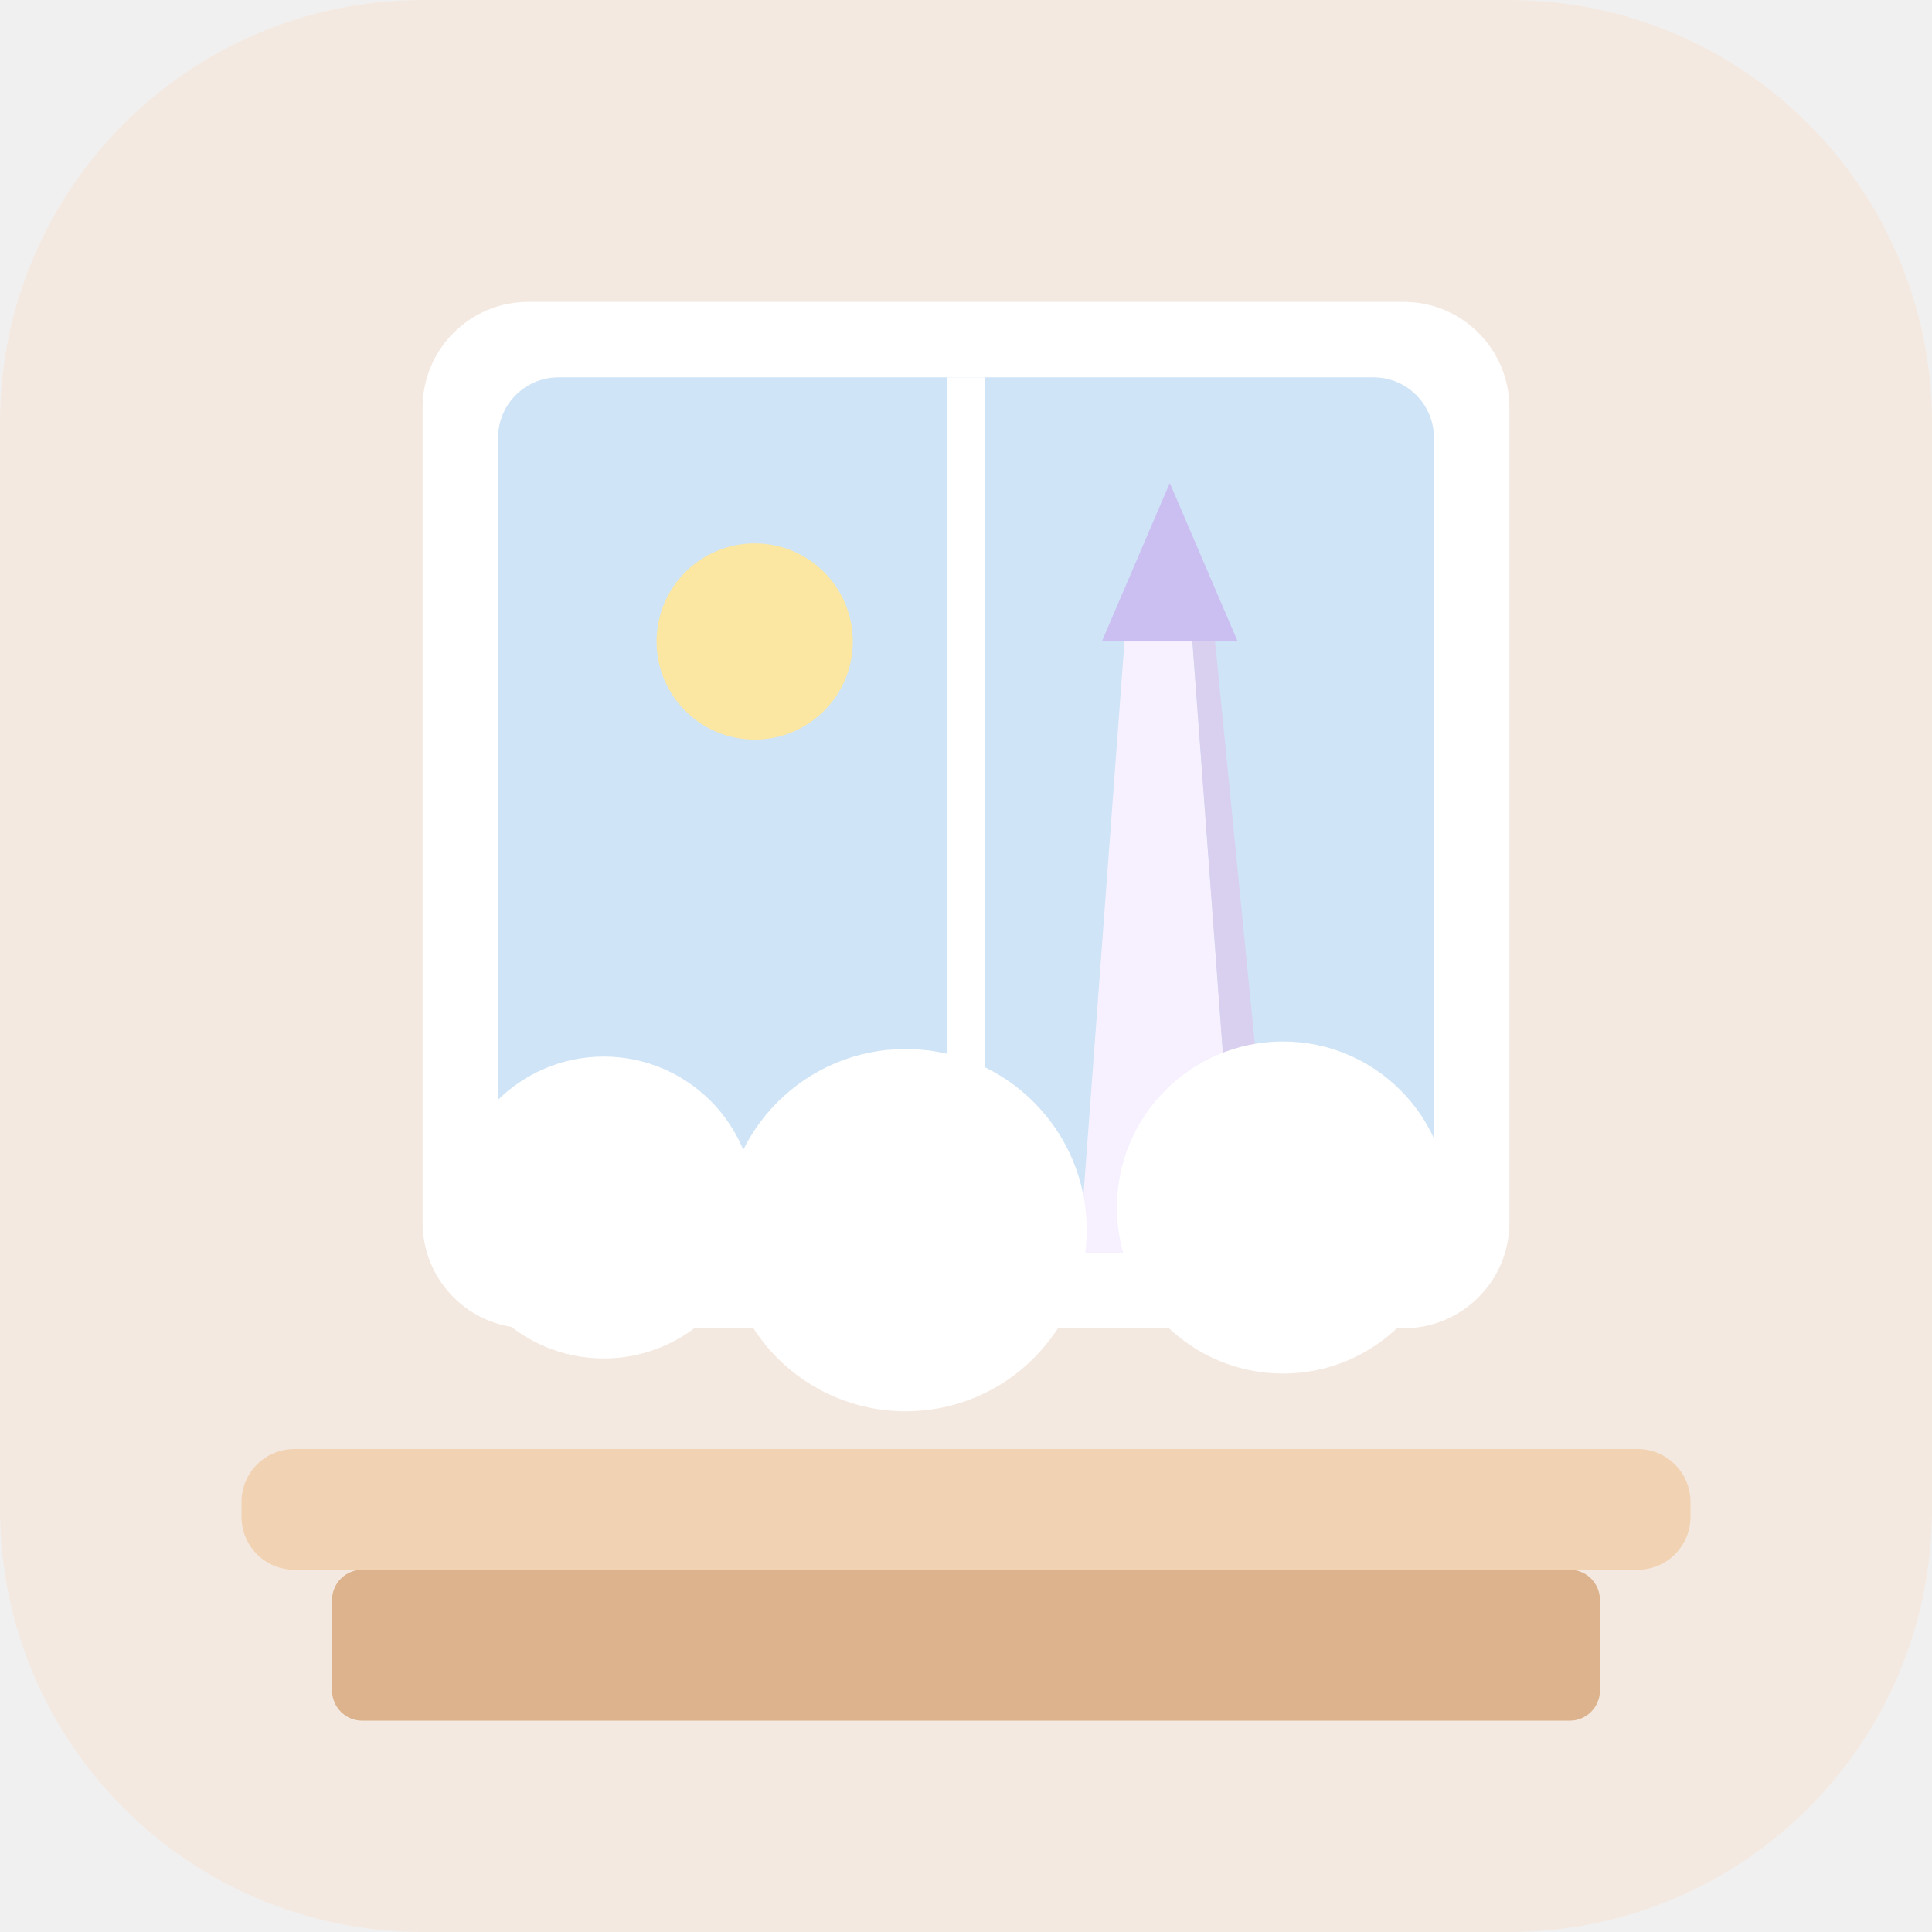
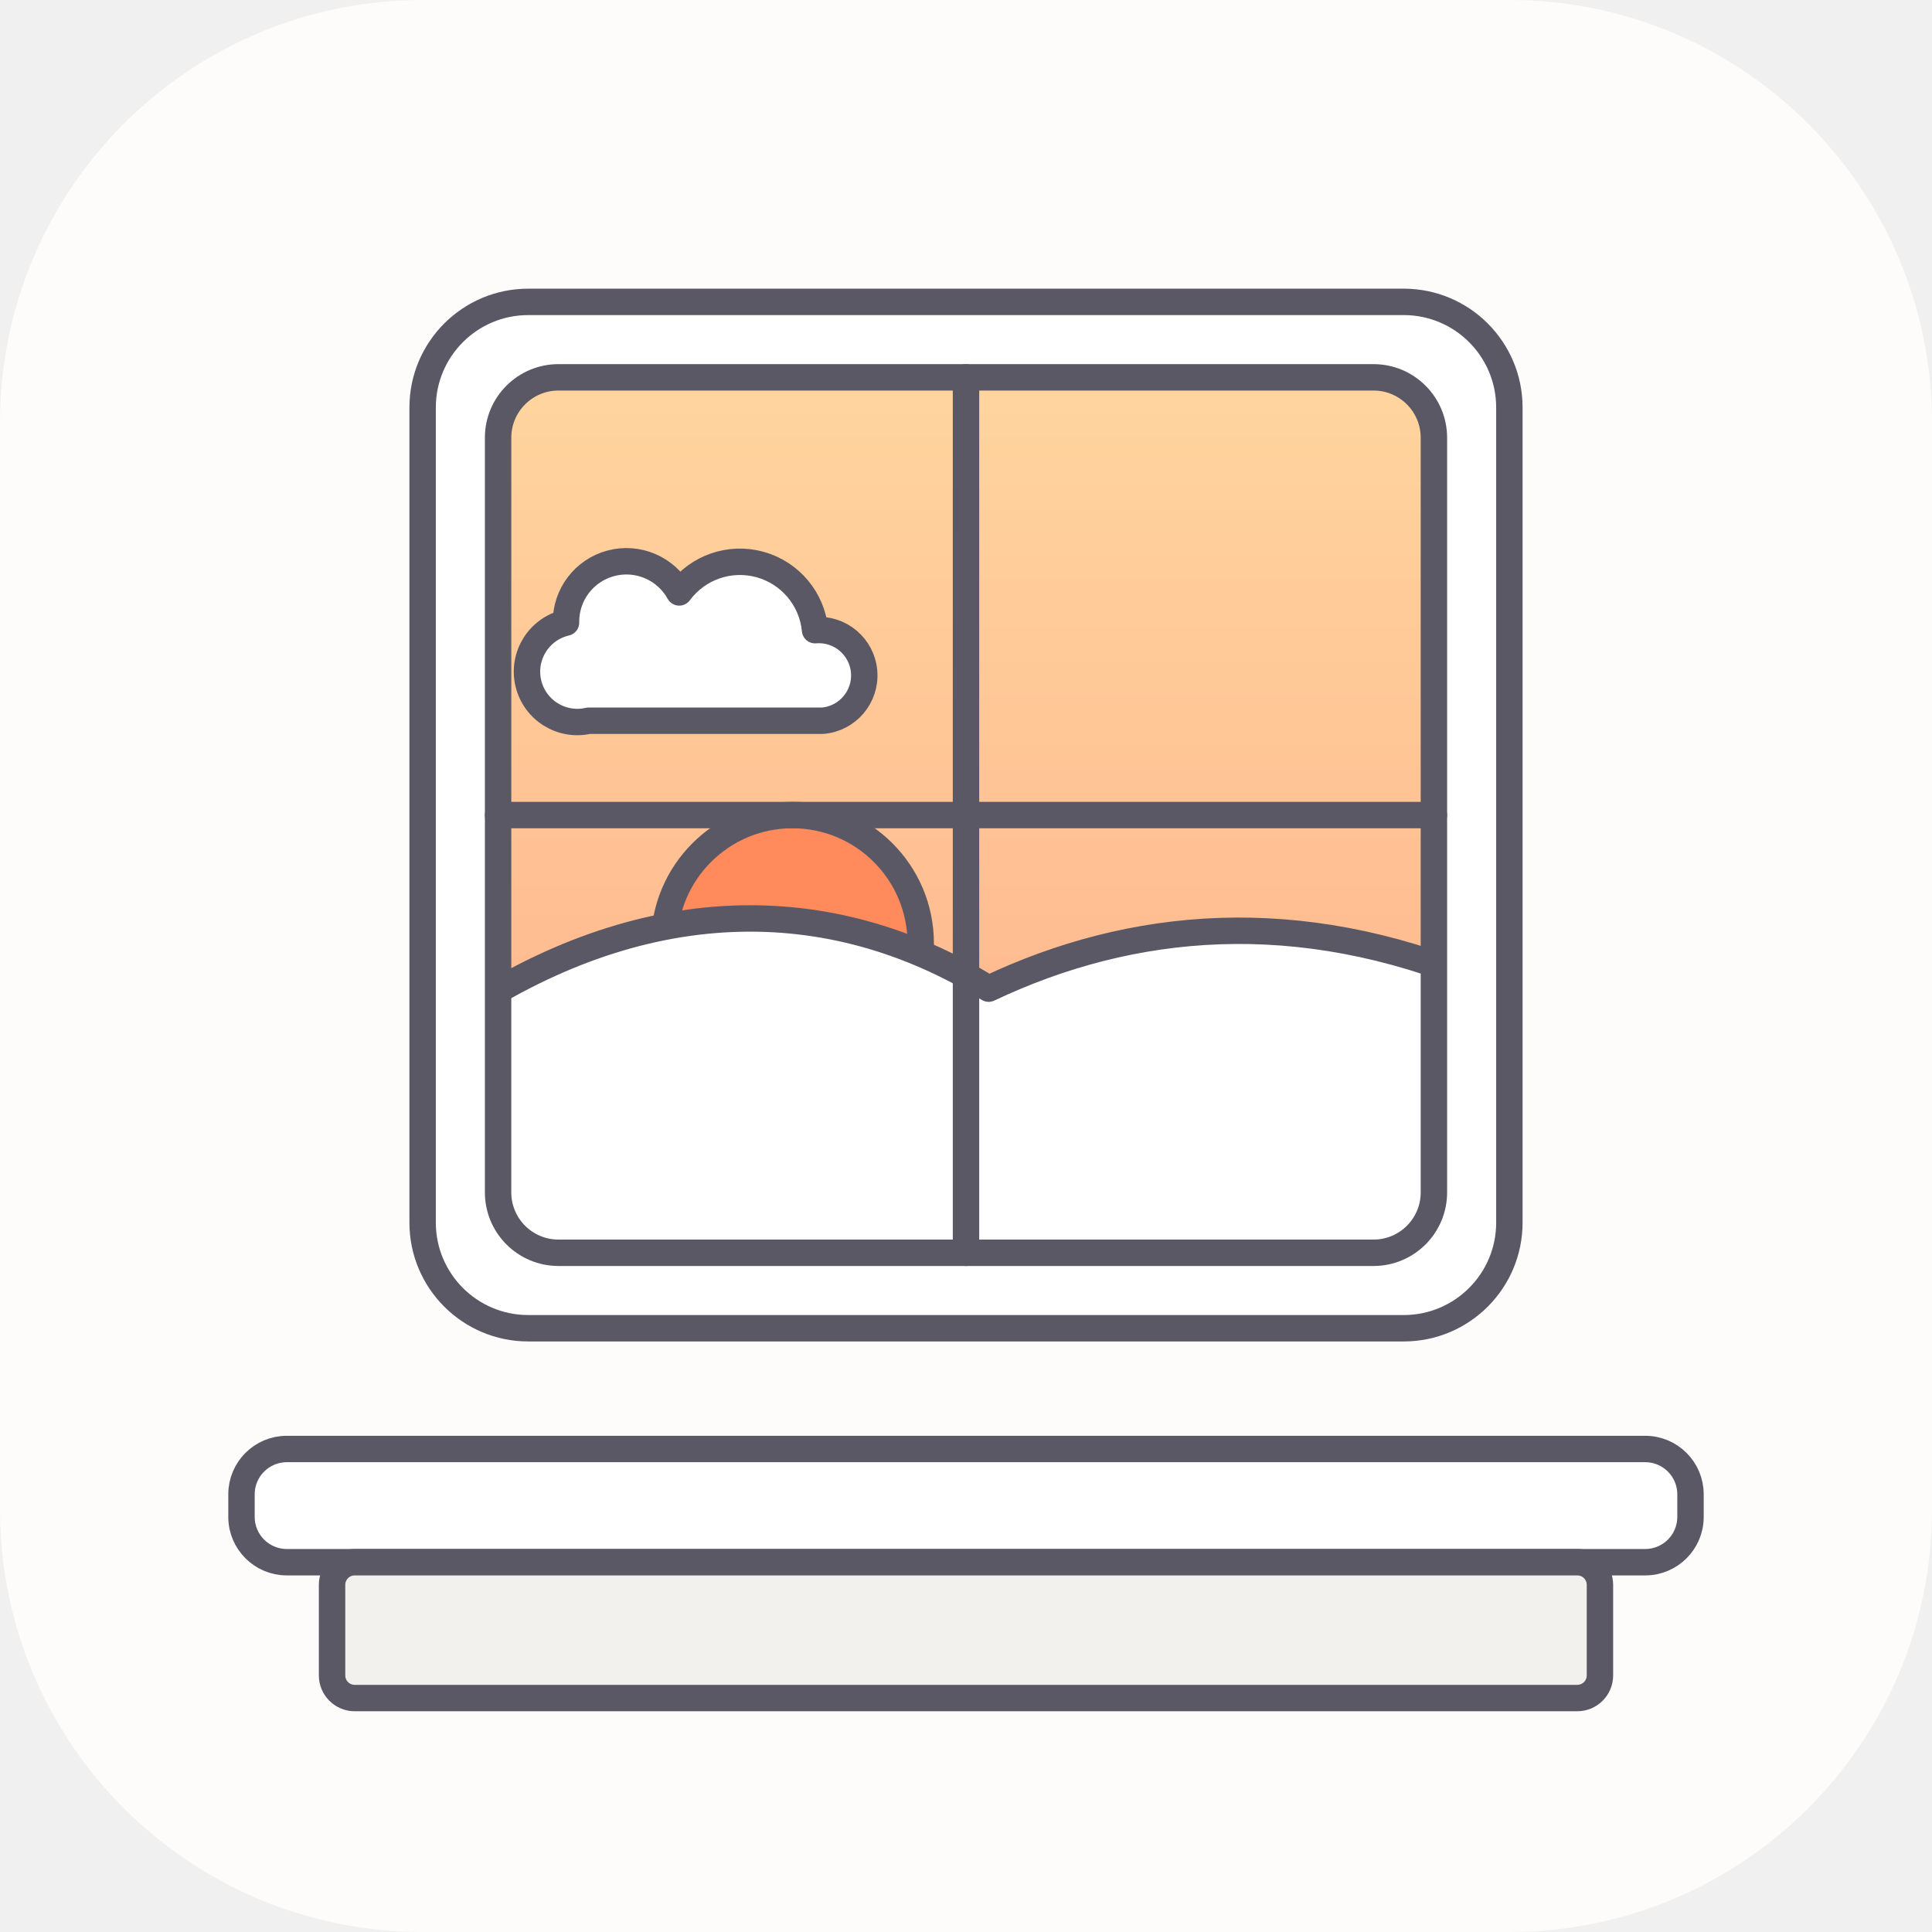
<svg xmlns="http://www.w3.org/2000/svg" viewBox="0 0 512 512">
-   <rect width="512" height="512" rx="112" fill="#f4e9e1" />
-   <rect x="112" y="80" width="288" height="272" rx="28" fill="#ffffff" />
-   <rect x="132" y="100" width="248" height="232" rx="16" fill="#cfe4f7" />
-   <circle cx="200" cy="170" r="26" fill="#fbe7a1" />
-   <path d="M286 332 L298 170 L316 170 L328 332Z" fill="#f7f1ff" />
-   <path d="M316 170 L328 332 L338 332 L322 170Z" fill="#d9cfee" />
-   <path d="M292 170 L310 128 L328 170Z" fill="#cbbef0" />
-   <circle cx="160" cy="320" r="40" fill="#ffffff" />
-   <circle cx="240" cy="326" r="48" fill="#ffffff" />
-   <circle cx="340" cy="320" r="44" fill="#ffffff" />
-   <rect x="251" y="100" width="10" height="232" fill="#ffffff" />
-   <rect x="64" y="384" width="384" height="32" rx="14" fill="#f1d3b3" />
-   <rect x="88" y="416" width="336" height="40" rx="8" fill="#dcb38c" />
+   <rect width="512" height="512" rx="112" fill="#fdfcfa" />
+   <defs>
+     <linearGradient id="sky" x1="0" y1="0" x2="0" y2="1">
+       <stop offset="0" stop-color="#ffd59e" />
+       <stop offset="1" stop-color="#ffb08a" />
+     </linearGradient>
+     <clipPath id="glass">
+       <rect x="132" y="100" width="248" height="232" rx="16" />
+     </clipPath>
+   </defs>
+   <g stroke="#5b5866" stroke-width="7" stroke-linejoin="round" stroke-linecap="round">
+     <rect x="112" y="80" width="288" height="272" rx="28" fill="#ffffff" />
+     <g clip-path="url(#glass)">
+       <rect x="132" y="100" width="248" height="232" fill="url(#sky)" stroke="none" />
+       <circle cx="210" cy="250" r="34" fill="#ff8a5c" />
+       <path d="M120 270 C170 236 220 236 262 262 C300 244 344 240 392 260 V340 H120 Z" fill="#ffffff" />
+       <path d="M150 165 a16 16 0 0 1 30 -8 a20 20 0 0 1 36 10 a12 12 0 0 1 2 24 h-62 a13 13 0 0 1 -6 -26 z" fill="#ffffff" />
+     </g>
+     <rect x="132" y="100" width="248" height="232" rx="16" fill="none" />
+     <path d="M256 100 V332 M132 216 H380" />
+     <rect x="64" y="384" width="384" height="30" rx="12" fill="#ffffff" />
+     <rect x="88" y="414" width="336" height="36" rx="6" fill="#f3f1ed" />
+   </g>
</svg>
